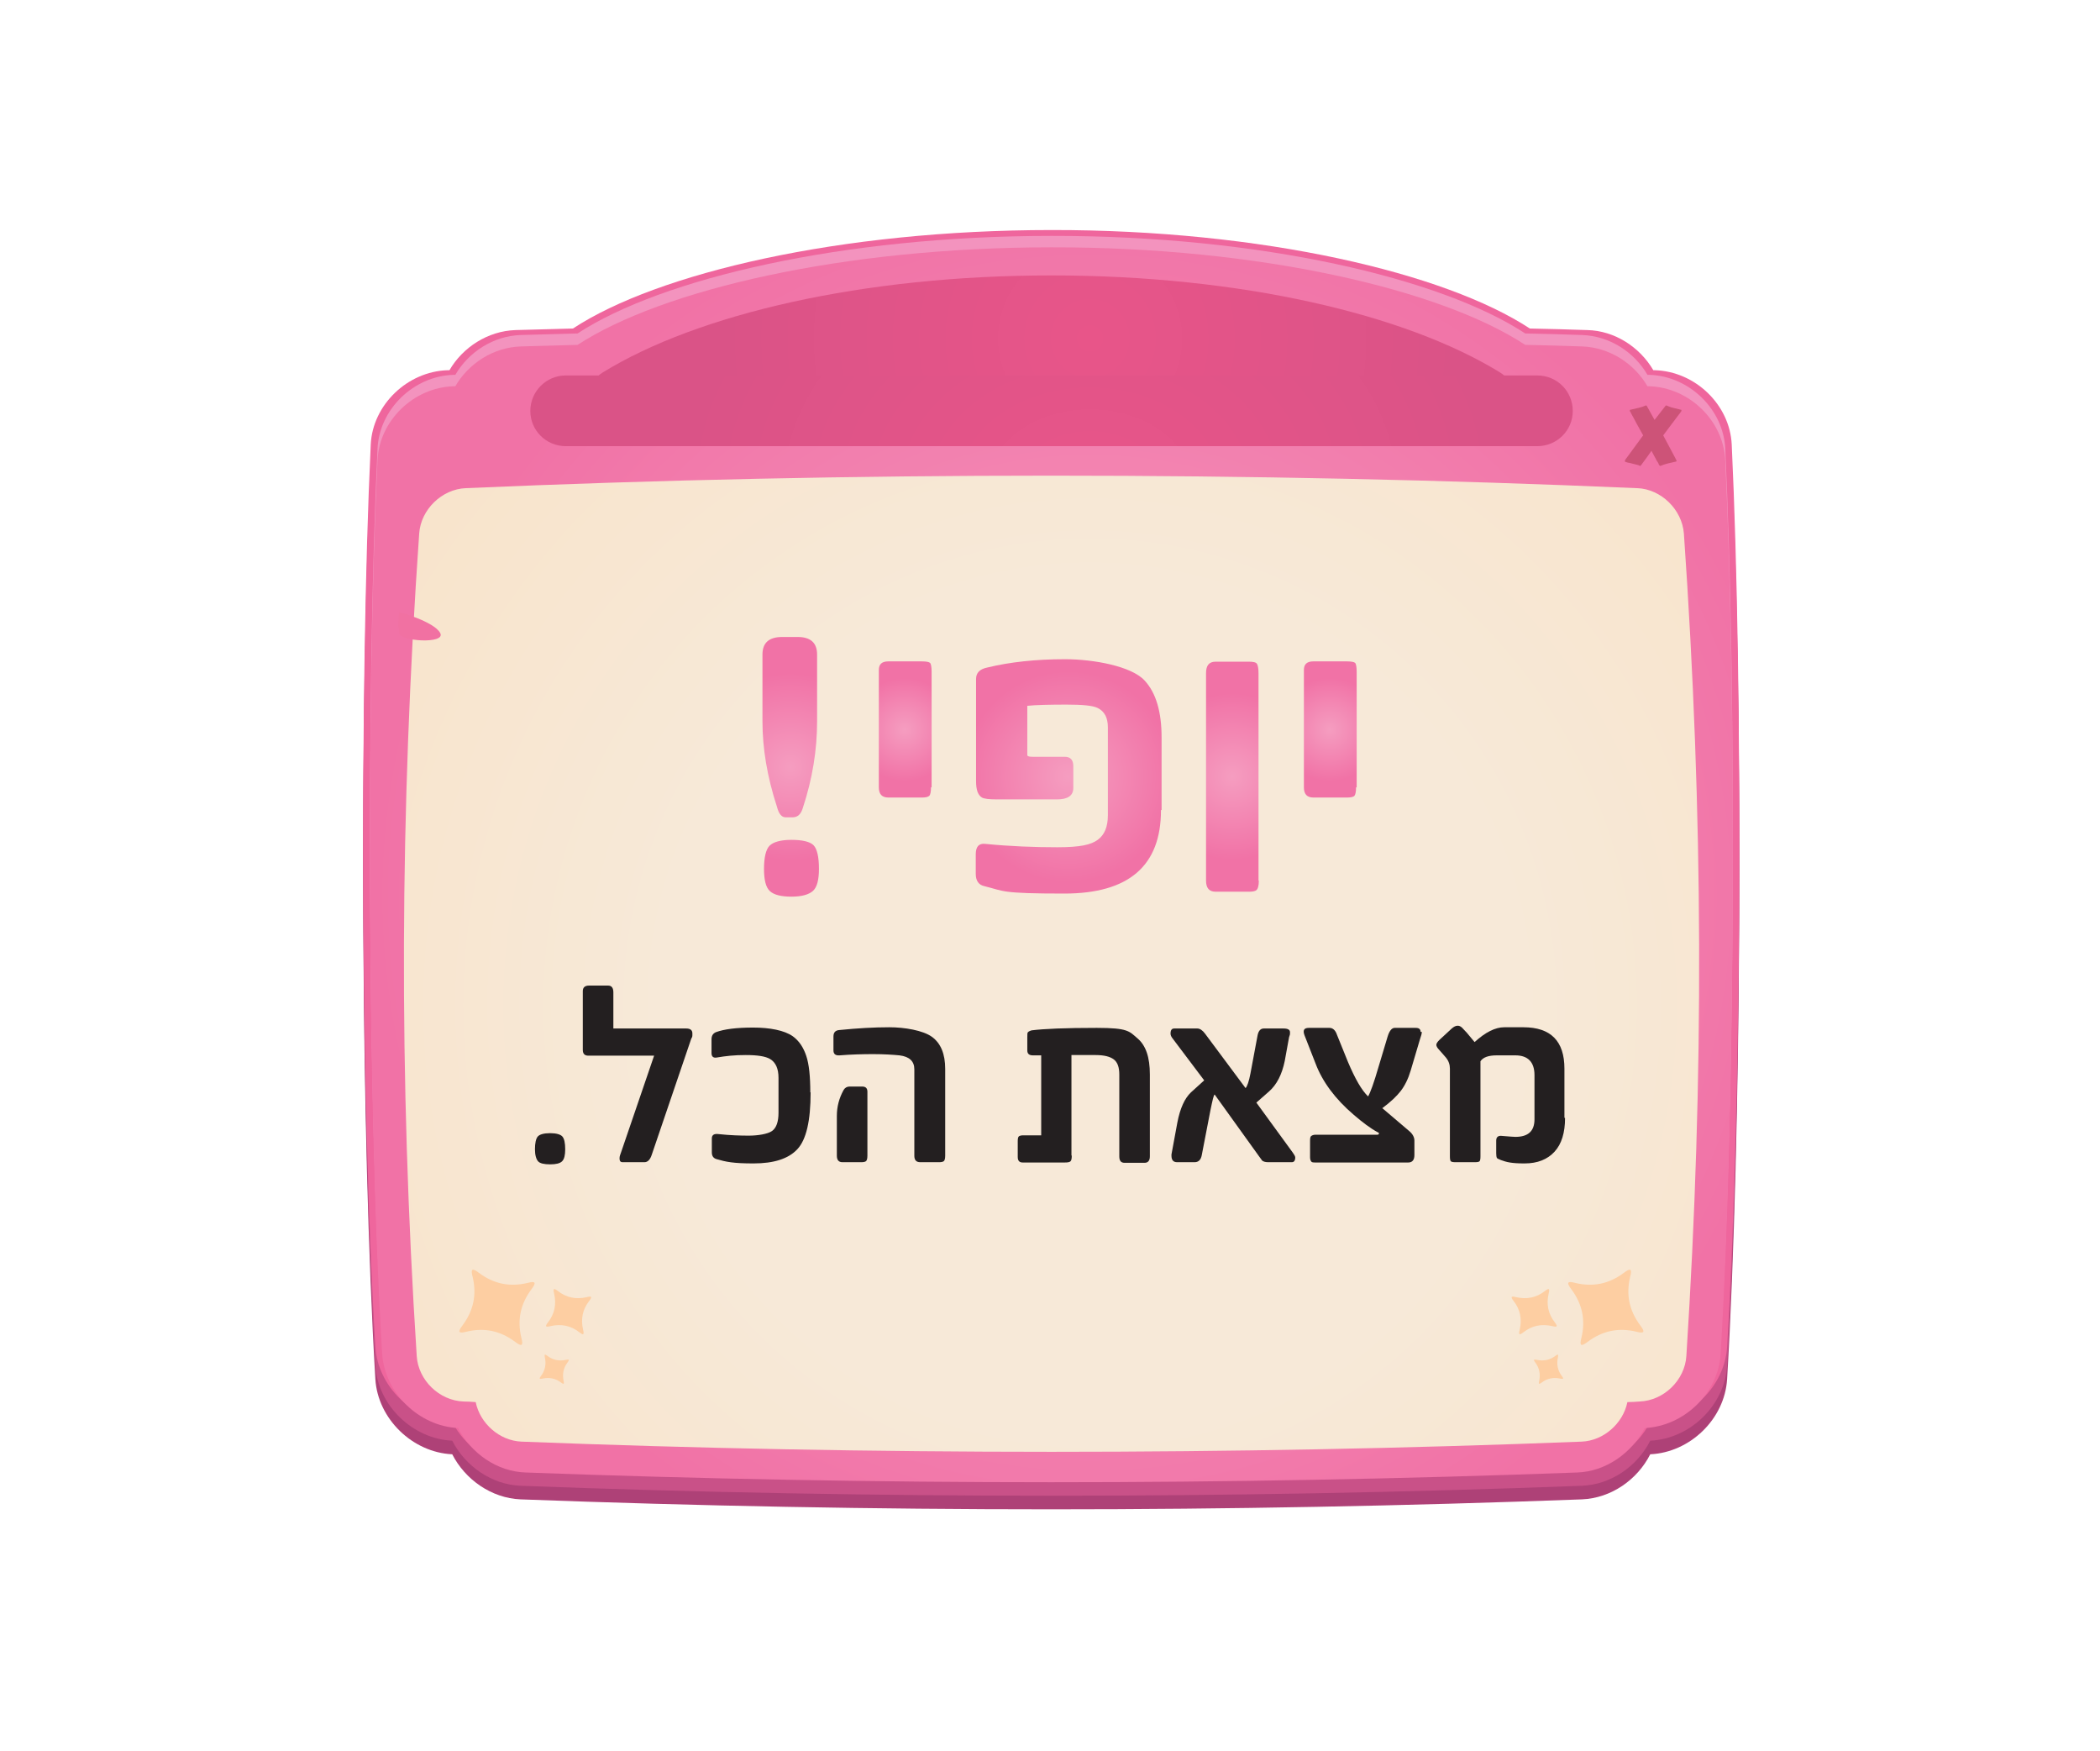
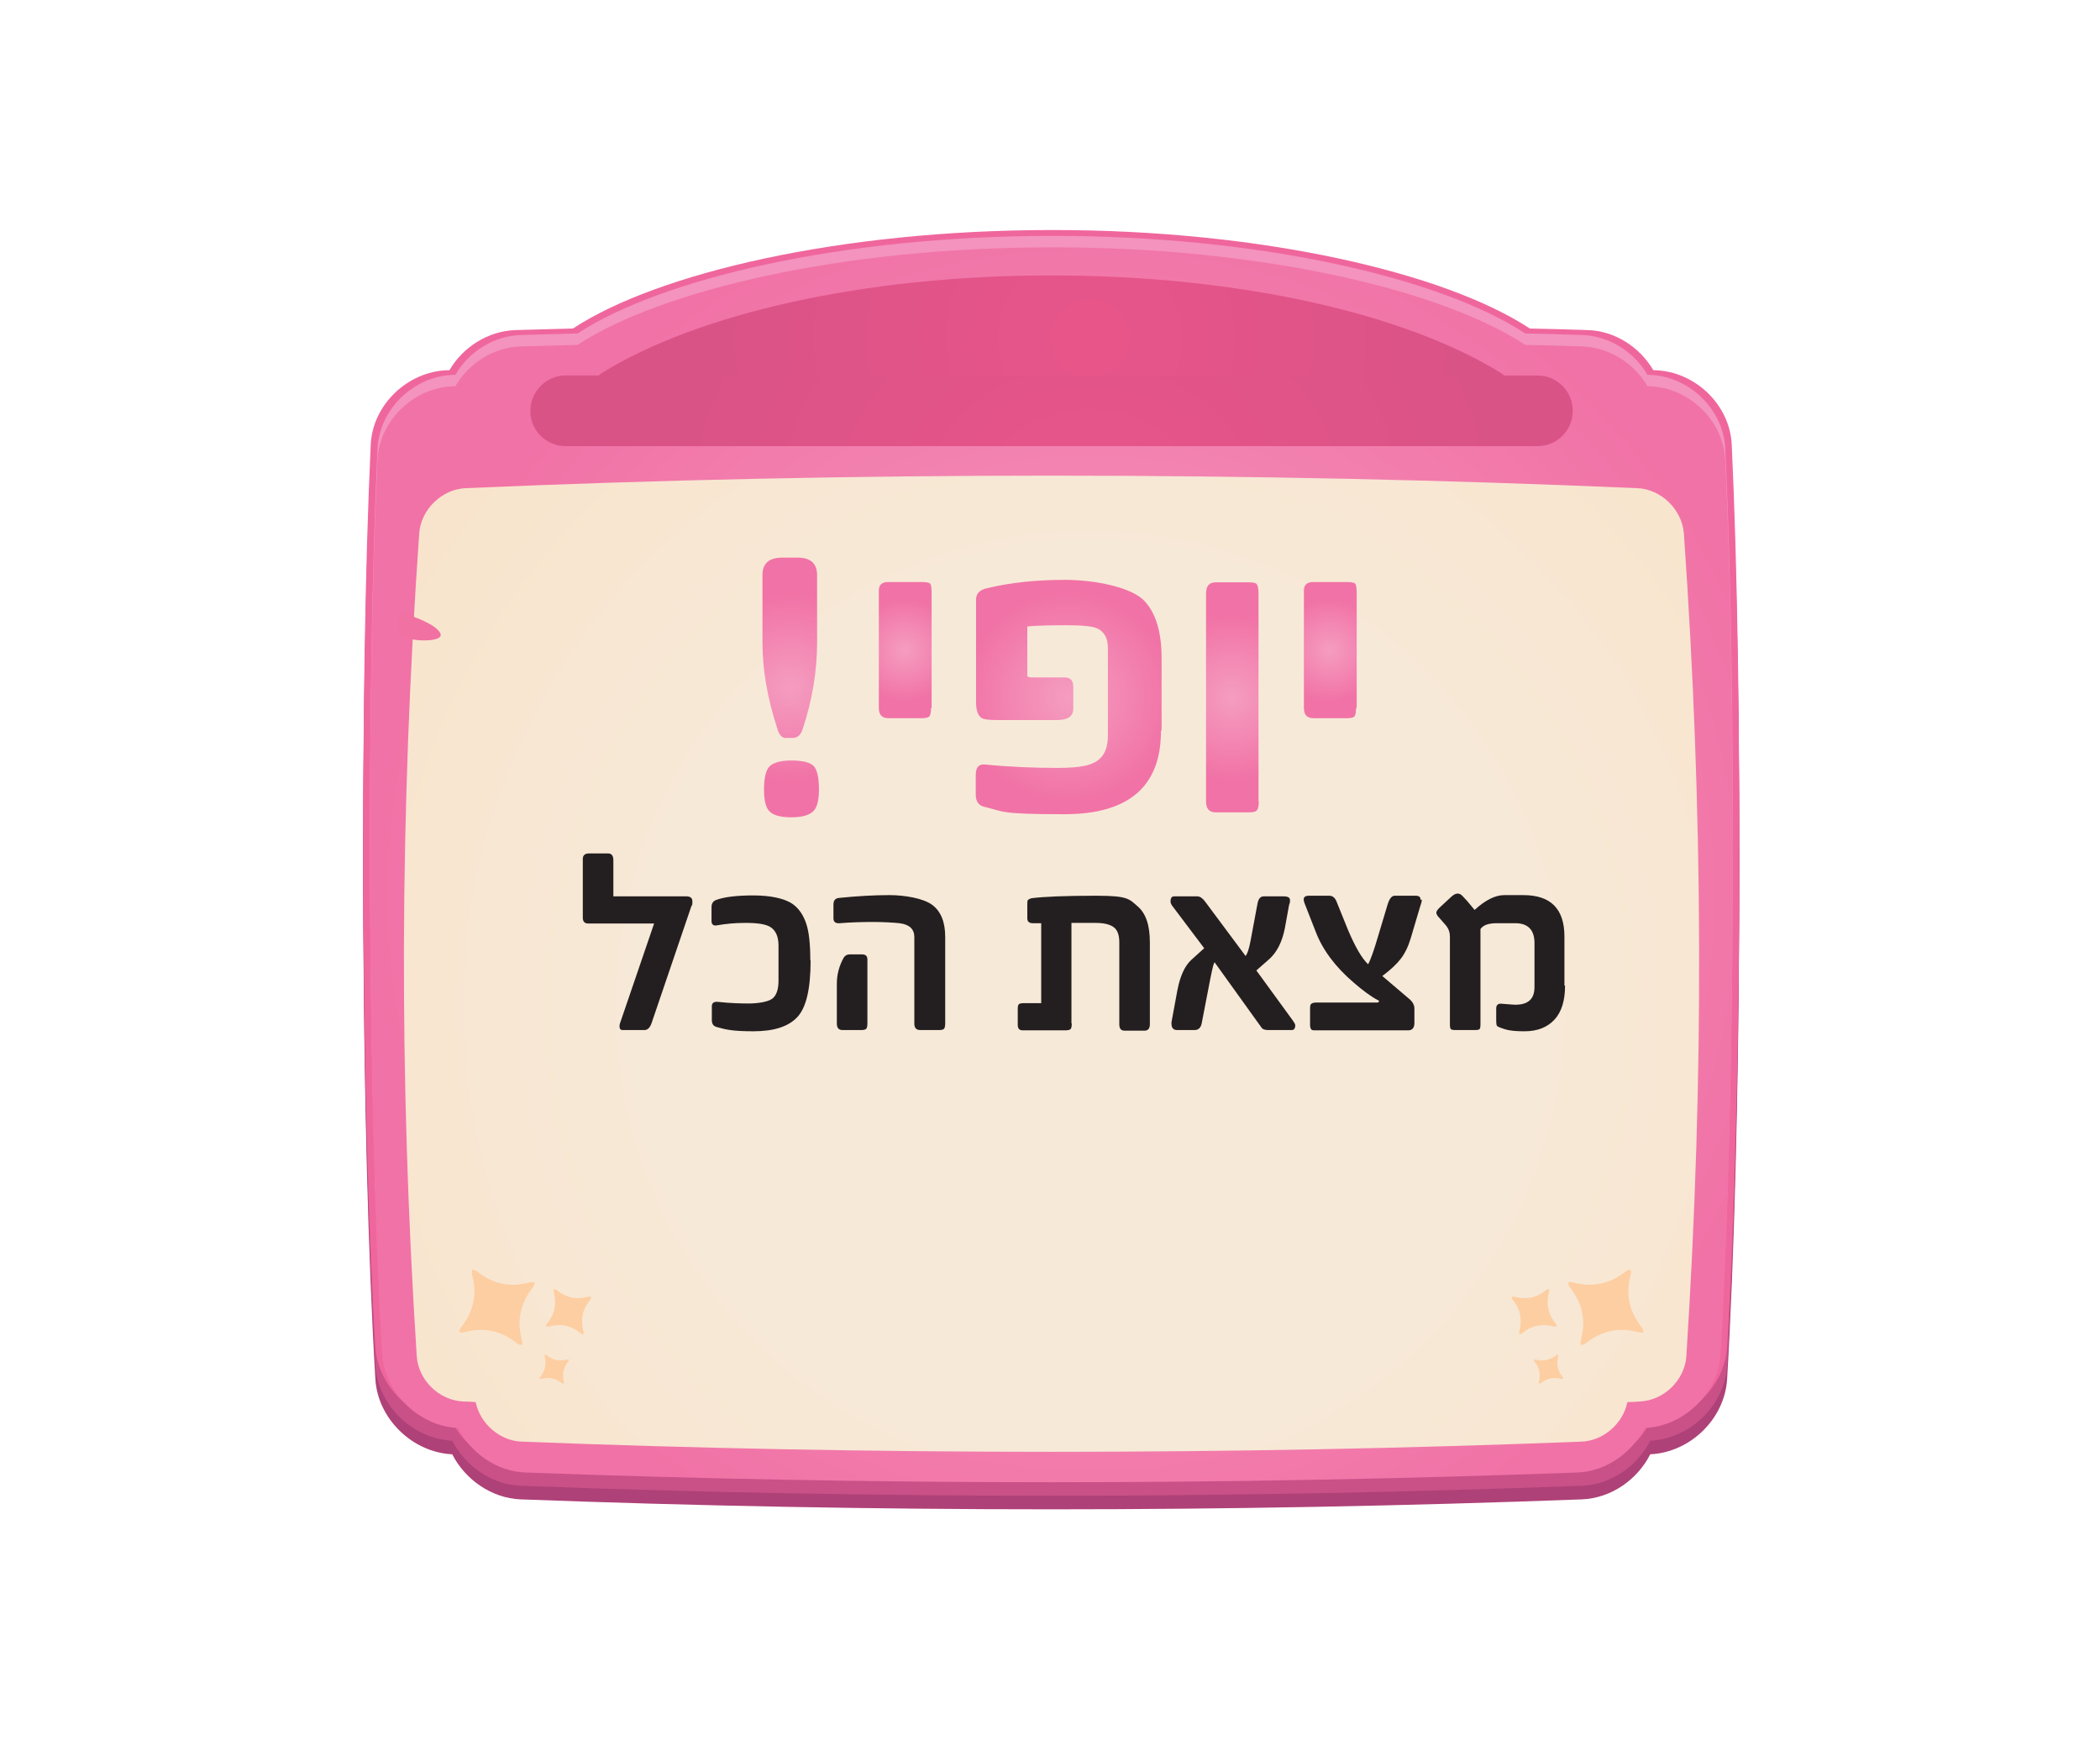
- <svg xmlns="http://www.w3.org/2000/svg" xmlns:xlink="http://www.w3.org/1999/xlink" id="Layer_1" version="1.1" viewBox="0 0 680.3 566.9">
+ <svg xmlns="http://www.w3.org/2000/svg" id="Layer_1" version="1.1" viewBox="0 0 680.3 566.9">
  <defs>
    <radialGradient id="radial-gradient" cx="853.6" cy="628.3" fx="853.6" fy="628.3" r="579.9" gradientTransform="translate(11.7 38.9) scale(.4)" gradientUnits="userSpaceOnUse">
      <stop offset="0" stop-color="#f59dc0" />
      <stop offset="1" stop-color="#f172a6" />
    </radialGradient>
    <radialGradient id="radial-gradient1" cx="853.6" cy="176.8" fx="853.6" fy="176.8" r="298.2" gradientTransform="translate(11.7 38.9) scale(.4)" gradientUnits="userSpaceOnUse">
      <stop offset="0" stop-color="#e85589" />
      <stop offset="1" stop-color="#da5387" />
    </radialGradient>
    <radialGradient id="radial-gradient2" cx="850.3" cy="2091.1" fx="850.3" fy="2091.1" r="330.2" gradientTransform="translate(13 -470) scale(.4 .3)" gradientUnits="userSpaceOnUse">
      <stop offset="0" stop-color="#e85589" />
      <stop offset="1" stop-color="#da5387" />
    </radialGradient>
    <radialGradient id="radial-gradient3" cx="853.6" cy="716.7" fx="853.6" fy="716.7" r="864.1" gradientTransform="translate(11.7 38.9) scale(.4)" gradientUnits="userSpaceOnUse">
      <stop offset=".4" stop-color="#f7e9d8" />
      <stop offset="1" stop-color="#f9e1c4" />
    </radialGradient>
-     <radialGradient id="radial-gradient4" cx="256.1" cy="248.4" fx="256.1" fy="248.4" r="30.4" gradientUnits="userSpaceOnUse">
+     <radialGradient id="radial-gradient4" cx="256.1" cy="222.7" fx="256.1" fy="222.7" r="30.4" gradientTransform="translate(0 0)" gradientUnits="userSpaceOnUse">
      <stop offset="0" stop-color="#f59dc0" />
      <stop offset="1" stop-color="#f172a6" />
    </radialGradient>
-     <radialGradient id="radial-gradient5" cx="293.1" cy="236.3" fx="293.1" fy="236.3" r="16.7" xlink:href="#radial-gradient4" />
-     <radialGradient id="radial-gradient6" cx="346.1" cy="251.5" fx="346.1" fy="251.5" r="34.2" xlink:href="#radial-gradient4" />
-     <radialGradient id="radial-gradient7" cx="399.2" cy="251.5" fx="399.2" fy="251.5" r="27" xlink:href="#radial-gradient4" />
-     <radialGradient id="radial-gradient8" cx="430.8" cy="236.3" fx="430.8" fy="236.3" r="16.7" xlink:href="#radial-gradient4" />
+     <radialGradient id="radial-gradient5" cx="293.1" cy="210.6" fx="293.1" fy="210.6" r="16.7" gradientTransform="translate(0 0)" gradientUnits="userSpaceOnUse">
+       <stop offset="0" stop-color="#f59dc0" />
+       <stop offset="1" stop-color="#f172a6" />
+     </radialGradient>
+     <radialGradient id="radial-gradient6" cx="346.1" cy="225.8" fx="346.1" fy="225.8" r="34.2" gradientTransform="translate(0 0)" gradientUnits="userSpaceOnUse">
+       <stop offset="0" stop-color="#f59dc0" />
+       <stop offset="1" stop-color="#f172a6" />
+     </radialGradient>
+     <radialGradient id="radial-gradient7" cx="399.2" cy="225.9" fx="399.2" fy="225.9" r="27" gradientTransform="translate(0 0)" gradientUnits="userSpaceOnUse">
+       <stop offset="0" stop-color="#f59dc0" />
+       <stop offset="1" stop-color="#f172a6" />
+     </radialGradient>
+     <radialGradient id="radial-gradient8" cx="430.8" cy="210.6" fx="430.8" fy="210.6" r="16.7" gradientTransform="translate(0 0)" gradientUnits="userSpaceOnUse">
+       <stop offset="0" stop-color="#f59dc0" />
+       <stop offset="1" stop-color="#f172a6" />
+     </radialGradient>
  </defs>
  <path d="M536.2,130.4h-.6c-4.4-7.5-12.5-12.8-21.4-13-6.2-.2-12.4-.4-18.6-.5-27.4-18-86.7-32-155-31.9-68.3,0-127.6,13.9-155,31.9-6.2.2-12.4.3-18.6.5-9,.3-17.1,5.6-21.4,13h-.6c-13,.4-24.3,11.2-24.9,24.1-3.7,78.6-3.2,213.7,1.5,292.2.8,12.8,12,23.7,24.9,24.3,4.2,8.2,12.7,14.2,22.1,14.6,114.6,4.3,229.3,4.3,343.9,0,9.4-.4,17.9-6.3,22.1-14.6,12.9-.6,24.1-11.4,24.9-24.3,4.7-78.6,5.2-213.7,1.5-292.2-.6-12.9-11.8-23.7-24.9-24.1h.1Z" fill="#ae4177" />
  <path d="M536.2,126h-.6c-4.4-7.5-12.5-12.8-21.4-13-6.2-.2-12.4-.4-18.6-.5-27.4-18-86.7-32-155-31.9-68.3,0-127.6,13.9-155,31.9-6.2.2-12.4.3-18.6.5-9,.3-17.1,5.6-21.4,13h-.6c-13,.4-24.3,11.2-24.9,24.1-3.7,78.6-3.2,213.7,1.5,292.2.8,12.8,12,23.7,24.9,24.3,4.2,8.2,12.7,14.2,22.1,14.6,114.6,4.3,229.3,4.3,343.9,0,9.4-.4,17.9-6.3,22.1-14.6,12.9-.6,24.1-11.4,24.9-24.3,4.7-78.6,5.2-213.7,1.5-292.2-.6-12.9-11.8-23.7-24.9-24.1h.1Z" fill="#c95188" />
  <path d="M536.2,119.9h-.6c-4.4-7.5-12.5-12.8-21.4-13-6.2-.2-12.4-.4-18.6-.5-27.4-18-86.7-32-155-31.9-68.3,0-127.6,13.9-155,31.9-6.2.2-12.4.3-18.6.5-9,.3-17.1,5.6-21.4,13h-.6c-13,.4-24.3,11.2-24.9,24.1-3.7,78.6-3.2,213.7,1.5,292.2.8,12.8,12,23.7,24.9,24.3,4.2,8.2,12.7,14.2,22.1,14.6,114.6,4.3,229.3,4.3,343.9,0,9.4-.4,17.9-6.3,22.1-14.6,12.9-.6,24.1-11.4,24.9-24.3,4.7-78.6,5.2-213.7,1.5-292.2-.6-12.9-11.8-23.7-24.9-24.1h.1Z" fill="#ef669d" />
  <path d="M534.3,121.4h-.6c-4.3-7.4-12.3-12.6-21.2-12.9-6.1-.2-12.3-.4-18.4-.5-27.2-17.9-85.9-31.7-153.5-31.6-67.6,0-126.3,13.8-153.5,31.6-6.1.2-12.3.3-18.4.5-8.9.3-16.9,5.5-21.2,12.9h-.6c-12.9.4-24,11.1-24.6,23.9-3.7,77.8-3.2,211.6,1.5,289.4.8,12.7,11.9,23.5,24.6,24.1,4.2,8.2,12.6,14.1,21.9,14.4,113.5,4.2,227,4.2,340.6,0,9.3-.3,17.7-6.3,21.9-14.4,12.8-.6,23.9-11.3,24.6-24.1,4.7-77.8,5.2-211.6,1.5-289.4-.6-12.8-11.7-23.5-24.6-23.9h0Z" fill="#f393be" />
  <path d="M534.3,125.1h-.6c-4.3-7.4-12.3-12.6-21.2-12.9-6.1-.2-12.3-.4-18.4-.5-27.2-17.9-85.9-31.7-153.5-31.6-67.6,0-126.3,13.8-153.5,31.6-6.1.2-12.3.3-18.4.5-8.9.3-16.9,5.5-21.2,12.9h-.6c-12.9.4-24,11.1-24.6,23.9-3.7,77.8-3.2,211.6,1.5,289.4.8,12.7,11.9,23.5,24.6,24.1,4.2,8.2,12.6,14.1,21.9,14.4,113.5,4.2,227,4.2,340.6,0,9.3-.3,17.7-6.3,21.9-14.4,12.8-.6,23.9-11.3,24.6-24.1,4.7-77.8,5.2-211.6,1.5-289.4-.6-12.8-11.7-23.5-24.6-23.9h0Z" fill="url(#radial-gradient)" />
  <path d="M480.9,142.9H200.3c-10.8,0-14.5-16.4-5-22.3,30.7-18.9,84.3-31.4,145.3-31.4s114.6,12.5,145.3,31.4c9.5,5.9,5.9,22.3-5,22.3h0Z" fill="url(#radial-gradient1)" />
  <path d="M183.3,121.6h314.7c6.4,0,11.5,5.1,11.5,11.5h0c0,6.3-5.1,11.4-11.5,11.4H183.3c-6.4,0-11.5-5.1-11.5-11.4h0c0-6.3,5.1-11.5,11.5-11.5Z" fill="url(#radial-gradient2)" />
-   <path d="M537.5,150.7s0-.2-.2-.4c0-.3-.3-.6-.6-1.1-.2-.4-.5-1-.8-1.5-.3-.6-.6-1.1-.9-1.7-.4.6-.8,1.1-1.2,1.7-.4.6-.8,1.1-1.1,1.5s-.6.8-.8,1.1-.3.4-.3.4c0,.1-.2.2-.3.2h0c-.3-.2-.7-.3-1.1-.4l-1.2-.3-1.2-.3c-.4,0-.8-.2-1.2-.3,0,0-.2,0-.2-.2v-.3c0-.1.2-.3.4-.6l5.5-7.5c-.7-1.2-1.3-2.4-2-3.6-.6-1.2-1.3-2.4-2-3.7,0-.2-.2-.4-.3-.5v-.3c0-.1,0-.2.2-.2.8-.2,1.7-.4,2.6-.6.9-.2,1.7-.5,2.4-.8h0s.2,0,.3.2l2.5,4.5,3.5-4.5c0-.1.2-.2.3-.2h0c.7.3,1.4.6,2.3.8l2.4.6s.2,0,.2.1v.3c0,.1-.2.3-.4.6-1,1.3-1.9,2.5-2.8,3.7-.9,1.2-1.8,2.4-2.7,3.6l4,7.5c0,.2.2.4.3.5v.3c0,.1,0,.2-.2.2-.8.2-1.7.4-2.6.6-.9.2-1.7.5-2.4.8h0s-.2,0-.3-.2h-.1Z" fill="#cd5378" />
  <path d="M530.2,158.1c-124-5.4-255.3-5.4-379.3,0-7.8.3-14.6,7-15.1,14.7-6.3,90.4-6.6,176-.8,266.4.5,7.8,7.3,14.4,15.1,14.7,1.3,0,2.6.1,4,.2,1.4,6.9,7.7,12.5,14.8,12.8,112.1,4.4,231.4,4.4,343.5,0,7.1-.3,13.4-5.9,14.8-12.8,1.3,0,2.6-.1,4-.2,7.8-.3,14.6-6.9,15.1-14.7,5.8-90.4,5.5-176-.8-266.4-.6-7.8-7.4-14.4-15.1-14.7h-.2Z" fill="url(#radial-gradient3)" />
  <path d="M129.3,198.2s11.3,3.1,13.3,6.8-13.4,2.7-13.3,0c0-2.7-.7-.5,0-6.8Z" fill="#f171a2" />
  <g>
    <path d="M528.1,413.5c-1.4,5.8-.3,11,3.3,15.8,1.6,2.1,1.3,2.7-1.3,2-5.8-1.4-11-.3-15.8,3.3-2.1,1.6-2.7,1.3-2-1.3,1.4-5.8.3-11-3.3-15.8-1.6-2.1-1.3-2.7,1.3-2,5.8,1.4,11,.3,15.8-3.3,2.1-1.6,2.7-1.3,2,1.3Z" fill="#fdcea2" />
    <path d="M501.7,418.9c-.8,3.5-.2,6.6,2,9.4,1,1.3.8,1.6-.8,1.2-3.5-.8-6.6-.2-9.4,2-1.3,1-1.6.8-1.2-.8.8-3.5.2-6.6-2-9.4-1-1.3-.8-1.6.8-1.2,3.5.8,6.6.2,9.4-2,1.3-1,1.6-.8,1.2.8Z" fill="#fdcea2" />
    <path d="M504.7,439.6c-.5,2.2-.1,4.3,1.3,6.1.6.8.5,1-.5.8-2.2-.5-4.3-.1-6.1,1.3-.8.6-1,.5-.8-.5.5-2.2.1-4.3-1.3-6.1-.6-.8-.5-1,.5-.8,2.2.5,4.3.1,6.1-1.3.8-.6,1-.5.8.5Z" fill="#fdcea2" />
  </g>
  <g>
    <path d="M153.1,413.5c1.4,5.8.3,11-3.3,15.8-1.6,2.1-1.3,2.7,1.3,2,5.8-1.4,11-.3,15.8,3.3,2.1,1.6,2.7,1.3,2-1.3-1.4-5.8-.3-11,3.3-15.8,1.6-2.1,1.3-2.7-1.3-2-5.8,1.4-11,.3-15.8-3.3-2.1-1.6-2.7-1.3-2,1.3Z" fill="#fdcea2" />
    <path d="M179.5,418.9c.8,3.5.2,6.6-2,9.4-1,1.3-.8,1.6.8,1.2,3.5-.8,6.6-.2,9.4,2,1.3,1,1.6.8,1.2-.8-.8-3.5-.2-6.6,2-9.4,1-1.3.8-1.6-.8-1.2-3.5.8-6.6.2-9.4-2-1.3-1-1.6-.8-1.2.8Z" fill="#fdcea2" />
    <path d="M176.5,439.6c.5,2.2.1,4.3-1.3,6.1-.6.8-.5,1,.5.8,2.2-.5,4.3-.1,6.1,1.3.8.6,1,.5.8-.5-.5-2.2-.1-4.3,1.3-6.1.6-.8.5-1-.5-.8-2.2.5-4.3.1-6.1-1.3-.8-.6-1-.5-.8.5Z" fill="#fdcea2" />
  </g>
-   <g>
-     <path d="M264.7,233.6c0,9.3-1.5,18.6-4.6,28-.6,2.1-1.7,3.1-3.3,3.1h-2.3c-1.3,0-2.2-1.1-2.8-3.4-3.2-9.8-4.7-19-4.7-27.7v-21.6c0-3.8,2.1-5.7,6.4-5.7h5c4.2,0,6.3,1.9,6.3,5.7v21.6ZM265.3,281.4c0,3.5-.6,5.9-1.9,7.1s-3.6,1.9-7,1.9-5.7-.6-7-1.8c-1.3-1.2-1.9-3.6-1.9-7.2s.6-6.3,1.8-7.5c1.2-1.2,3.6-1.9,7.1-1.9s6.1.6,7.2,1.8,1.7,3.7,1.7,7.6Z" fill="url(#radial-gradient4)" />
-     <path d="M301.6,255c0,1.4-.2,2.3-.5,2.7-.4.4-1.2.6-2.4.6h-10.9c-2.1,0-3.1-1.1-3.1-3.3v-38c0-1.9,1-2.8,3.1-2.8h10.8c1.5,0,2.4.2,2.7.5s.5,1.3.5,2.9v37.4Z" fill="url(#radial-gradient5)" />
-     <path d="M376.1,262.4c0,18-10.4,27-31.3,27s-19.4-.8-25.9-2.4c-1.9-.4-2.8-1.8-2.8-4v-6.3c0-2.5,1-3.6,3-3.4,8.1.8,15.9,1.1,23.4,1.1s10.9-.8,13.1-2.4,3.3-4.2,3.3-8v-28.4c0-3.2-1.1-5.2-3.3-6.3-1.6-.8-5-1.1-10.1-1.1s-10.2.1-12.7.4v16c.1.4.7.5,1.8.5h10.3c1.9,0,2.8,1,2.8,3.1v7c0,2.5-1.8,3.7-5.3,3.7h-19.5c-2.5,0-4.1-.2-4.8-.6-1.3-.8-1.9-2.5-1.9-5.3v-33.1c0-2,1.2-3.2,3.6-3.7,7.4-1.8,15.8-2.7,25.2-2.7s21.6,2.3,25.8,6.9c3.7,4,5.5,10.1,5.5,18.5v23.4Z" fill="url(#radial-gradient6)" />
-     <path d="M407.8,285.2c0,1.7-.3,2.7-.8,3.1s-1.4.5-2.5.5h-10.7c-2.1,0-3.1-1.2-3.1-3.6v-67.2c0-2.5,1-3.7,3.1-3.7h10.8c1.4,0,2.3.2,2.6.7s.5,1.5.5,3v67.2Z" fill="url(#radial-gradient7)" />
-     <path d="M439.3,255c0,1.4-.2,2.3-.5,2.7s-1.2.6-2.4.6h-10.9c-2.1,0-3.1-1.1-3.1-3.3v-38c0-1.9,1-2.8,3.1-2.8h10.8c1.5,0,2.4.2,2.7.5s.5,1.3.5,2.9v37.4Z" fill="url(#radial-gradient8)" />
-     <path d="M183.1,372.2c0,1.9-.3,3.2-1,3.9s-2,1-3.9,1-3.3-.3-3.9-1-1-2-1-3.9.3-3.4.9-4.1,2-1.1,4-1.1,3.4.4,4,1.1.9,2.1.9,4.1Z" fill="#231f20" />
-     <path d="M224,336.2l-12.9,37.9c-.5,1.5-1.3,2.3-2.3,2.3h-7.1c-.7,0-1-.4-1-1.2s.2-1.1.5-2l10.7-31.3h-21.3c-1.2,0-1.8-.6-1.8-1.9v-19c0-1.2.7-1.8,2-1.8h6.2c1.1,0,1.7.7,1.7,2.2v11.7h23.6c1.3,0,2,.5,2,1.6s0,1-.3,1.6Z" fill="#231f20" />
-     <path d="M262.6,353.8c0,9.2-1.4,15.3-4.3,18.4s-7.6,4.6-14.2,4.6-8.9-.5-12-1.4c-1-.3-1.5-1-1.5-2.2v-4.5c0-1.1.7-1.6,2.2-1.4,3.7.4,7,.5,9.8.5s6.1-.5,7.5-1.5,2.1-3,2.1-5.9v-11.3c0-3-.9-5-2.7-6.1-1.5-.9-4.1-1.3-7.9-1.3s-6.4.3-9.4.8c-1.1.2-1.7-.3-1.7-1.4v-4.5c0-1.2.5-1.9,1.4-2.3,2.7-1,6.7-1.5,12.1-1.5s10.1.9,12.8,2.8c2.1,1.5,3.5,3.7,4.4,6.4s1.3,6.7,1.3,11.8Z" fill="#231f20" />
-     <path d="M306.2,374.3c0,1-.2,1.6-.5,1.8s-.8.3-1.4.3h-6.2c-1.3,0-1.9-.7-1.9-2.1v-28c0-2.6-1.6-4.1-4.8-4.5-2.1-.2-5-.4-8.5-.4s-7.2.1-10.9.4c-1.3.1-2-.4-2-1.6v-4.5c0-1.3.6-2,1.9-2.1,5.9-.6,11.3-.9,16.2-.9s10.9,1,13.8,3.1,4.3,5.6,4.3,10.4v28.1ZM281,374.3c0,1-.2,1.6-.5,1.8s-.8.3-1.4.3h-6.2c-1.2,0-1.8-.7-1.8-2.1v-12.9c0-2.9.7-5.7,2.2-8.4.4-.7,1.1-1.1,1.9-1.1h4.1c1.2,0,1.7.6,1.7,1.7v20.7Z" fill="#231f20" />
-     <path d="M347.2,374.2c0,1-.1,1.6-.4,1.9s-.9.4-1.9.4h-13.6c-1.1,0-1.6-.6-1.6-1.8v-5.1c0-.8.1-1.4.4-1.6s.8-.3,1.4-.3h5.8v-25.9h-2.7c-1.2,0-1.8-.5-1.8-1.6v-4.3c0-.9,0-1.4.2-1.6s.5-.4,1.2-.6c3.9-.5,10.9-.8,21.1-.8s10.5,1.1,13.2,3.4,4,6.1,4,11.7v26.5c0,1.4-.6,2.1-1.7,2.1h-6.5c-1.2,0-1.7-.7-1.7-2.1v-26.5c0-2.4-.6-4-1.8-4.9s-3.1-1.4-5.9-1.4h-7.8v32.6Z" fill="#231f20" />
-     <path d="M419.6,374.8c0,1.1-.4,1.6-1.1,1.6h-7.7c-.9,0-1.5-.2-1.9-.5,0,0-.4-.5-1.1-1.5l-14.3-19.9c-.3,0-.7,1.8-1.4,5.2l-2.8,14.5c-.3,1.5-1.1,2.2-2.3,2.2h-5.7c-1.2,0-1.8-.7-1.8-2.1v-.4l1.9-10.3c.9-4.7,2.4-7.9,4.4-9.8l4.3-3.9-10.1-13.4c-.6-.7-.8-1.3-.8-1.7,0-1.2.4-1.7,1.2-1.7h7.5c.8,0,1.7.6,2.5,1.7l13.1,17.6c.5-.5,1.1-2.1,1.6-4.8l2.3-12.3c.3-1.5,1-2.2,2-2.2h6.4c1.4,0,2.1.4,2.1,1.2s0,.8-.3,1.6l-1.4,7.7c-.9,4.4-2.6,7.7-5.1,9.9l-4.1,3.6,11.8,16.2c.5.7.8,1.2.8,1.6Z" fill="#231f20" />
-     <path d="M460.6,334.2c0,.5-.2,1.3-.6,2.4l-3,10.1c-.8,2.7-1.9,4.9-3.2,6.6s-3.3,3.6-6,5.6l8.7,7.4c1.1.9,1.7,2,1.7,3.1v4.7c0,1.6-.7,2.4-2,2.4h-29.8c-.9,0-1.4,0-1.6-.3s-.4-.6-.4-1.4v-5.4c0-.8.1-1.3.4-1.5s.7-.4,1.4-.4h19.9c.4,0,.6-.1.6-.4,0-.1,0-.3-.4-.4-2.4-1.3-4.9-3.2-7.7-5.6-6.1-5.2-10.2-10.8-12.4-16.6l-3.6-9.2c-.6-1.6-.2-2.4,1.4-2.4h6.7c1,0,1.9.7,2.4,2.2l3.6,8.9c2.3,5.4,4.4,9.1,6.5,11.1.8-1.4,1.9-4.5,3.3-9.3l3-10c.6-2,1.4-2.9,2.3-2.9h6.8c1.1,0,1.6.4,1.6,1.3Z" fill="#231f20" />
-     <path d="M507,362.1c0,4.7-1.1,8.4-3.4,10.9s-5.5,3.8-9.7,3.8-5.8-.4-7.7-1.1c-.7-.3-1.2-.5-1.3-.7s-.2-.7-.2-1.5v-4.1c0-1.2.7-1.7,2-1.5,2.4.2,3.8.3,4.2.3,4.2,0,6.2-1.9,6.2-5.7v-14.3c0-4.2-2.1-6.4-6.2-6.4h-6c-2.7,0-4.4.6-5.3,1.9v30.8c0,.9-.1,1.4-.3,1.6s-.7.3-1.4.3h-6.5c-.7,0-1.2-.1-1.4-.3s-.3-.7-.3-1.6v-28.4c0-1.3-.4-2.5-1.3-3.6l-2.1-2.4c-.7-.7-1-1.3-1-1.7s.3-.9,1-1.6l4-3.7c.7-.6,1.3-.9,1.9-.9s.9.2,1.4.6l1.6,1.7c.7.8,1.5,1.8,2.5,3,3.5-3.2,6.7-4.8,9.6-4.8h6.2c8.9,0,13.3,4.5,13.3,13.4v15.9Z" fill="#231f20" />
-   </g>
+   <path d="M264.7,207.9c0,9.3-1.5,18.6-4.6,28-.6,2.1-1.7,3.1-3.3,3.1h-2.3c-1.3,0-2.2-1.1-2.8-3.4-3.2-9.8-4.7-19-4.7-27.7v-21.6c0-3.8,2.1-5.7,6.4-5.7h5c4.2,0,6.3,1.9,6.3,5.7v21.6h0ZM265.3,255.7c0,3.5-.6,5.9-1.9,7.1s-3.6,1.9-7,1.9-5.7-.6-7-1.8c-1.3-1.2-1.9-3.6-1.9-7.2s.6-6.3,1.8-7.5,3.6-1.9,7.1-1.9,6.1.6,7.2,1.8,1.7,3.7,1.7,7.6h0Z" fill="url(#radial-gradient4)" />
+   <path d="M301.6,229.3c0,1.4-.2,2.3-.5,2.7-.4.4-1.2.6-2.4.6h-10.9c-2.1,0-3.1-1.1-3.1-3.3v-38c0-1.9,1-2.8,3.1-2.8h10.8c1.5,0,2.4.2,2.7.5s.5,1.3.5,2.9v37.4h-.2Z" fill="url(#radial-gradient5)" />
+   <path d="M376.1,236.7c0,18-10.4,27-31.3,27s-19.4-.8-25.9-2.4c-1.9-.4-2.8-1.8-2.8-4v-6.3c0-2.5,1-3.6,3-3.4,8.1.8,15.9,1.1,23.4,1.1s10.9-.8,13.1-2.4,3.3-4.2,3.3-8v-28.4c0-3.2-1.1-5.2-3.3-6.3-1.6-.8-5-1.1-10.1-1.1s-10.2.1-12.7.4v16c.1.4.7.5,1.8.5h10.3c1.9,0,2.8,1,2.8,3.1v7c0,2.5-1.8,3.7-5.3,3.7h-19.5c-2.5,0-4.1-.2-4.8-.6-1.3-.8-1.9-2.5-1.9-5.3v-33.1c0-2,1.2-3.2,3.6-3.7,7.4-1.8,15.8-2.7,25.2-2.7s21.6,2.3,25.8,6.9c3.7,4,5.5,10.1,5.5,18.5v23.4h-.2Z" fill="url(#radial-gradient6)" />
+   <path d="M407.8,259.5c0,1.7-.3,2.7-.8,3.1s-1.4.5-2.5.5h-10.7c-2.1,0-3.1-1.2-3.1-3.6v-67.2c0-2.5,1-3.7,3.1-3.7h10.8c1.4,0,2.3.2,2.6.7s.5,1.5.5,3v67.2h.1Z" fill="url(#radial-gradient7)" />
+   <path d="M439.3,229.3c0,1.4-.2,2.3-.5,2.7s-1.2.6-2.4.6h-10.9c-2.1,0-3.1-1.1-3.1-3.3v-38c0-1.9,1-2.8,3.1-2.8h10.8c1.5,0,2.4.2,2.7.5s.5,1.3.5,2.9v37.4h-.2Z" fill="url(#radial-gradient8)" />
+   <path d="M224,293.4l-12.9,37.9c-.5,1.5-1.3,2.3-2.3,2.3h-7.1c-.7,0-1-.4-1-1.2s.2-1.1.5-2l10.7-31.3h-21.3c-1.2,0-1.8-.6-1.8-1.9v-19c0-1.2.7-1.8,2-1.8h6.2c1.1,0,1.7.7,1.7,2.2v11.7h23.6c1.3,0,2,.5,2,1.6s0,1-.3,1.6h0Z" fill="#231f20" />
+   <path d="M262.6,311c0,9.2-1.4,15.3-4.3,18.4s-7.6,4.6-14.2,4.6-8.9-.5-12-1.4c-1-.3-1.5-1-1.5-2.2v-4.5c0-1.1.7-1.6,2.2-1.4,3.7.4,7,.5,9.8.5s6.1-.5,7.5-1.5,2.1-3,2.1-5.9v-11.3c0-3-.9-5-2.7-6.1-1.5-.9-4.1-1.3-7.9-1.3s-6.4.3-9.4.8c-1.1.2-1.7-.3-1.7-1.4v-4.5c0-1.2.5-1.9,1.4-2.3,2.7-1,6.7-1.5,12.1-1.5s10.1.9,12.8,2.8c2.1,1.5,3.5,3.7,4.4,6.4s1.3,6.7,1.3,11.8h0Z" fill="#231f20" />
+   <path d="M306.2,331.5c0,1-.2,1.6-.5,1.8s-.8.3-1.4.3h-6.2c-1.3,0-1.9-.7-1.9-2.1v-28c0-2.6-1.6-4.1-4.8-4.5-2.1-.2-5-.4-8.5-.4s-7.2.1-10.9.4c-1.3.1-2-.4-2-1.6v-4.5c0-1.3.6-2,1.9-2.1,5.9-.6,11.3-.9,16.2-.9s10.9,1,13.8,3.1,4.3,5.6,4.3,10.4v28.1h0ZM281,331.5c0,1-.2,1.6-.5,1.8s-.8.3-1.4.3h-6.2c-1.2,0-1.8-.7-1.8-2.1v-12.9c0-2.9.7-5.7,2.2-8.4.4-.7,1.1-1.1,1.9-1.1h4.1c1.2,0,1.7.6,1.7,1.7v20.7h0Z" fill="#231f20" />
+   <path d="M347.2,331.4c0,1-.1,1.6-.4,1.9s-.9.4-1.9.4h-13.6c-1.1,0-1.6-.6-1.6-1.8v-5.1c0-.8.1-1.4.4-1.6s.8-.3,1.4-.3h5.8v-25.9h-2.7c-1.2,0-1.8-.5-1.8-1.6v-4.3c0-.9,0-1.4.2-1.6s.5-.4,1.2-.6c3.9-.5,10.9-.8,21.1-.8s10.5,1.1,13.2,3.4,4,6.1,4,11.7v26.5c0,1.4-.6,2.1-1.7,2.1h-6.5c-1.2,0-1.7-.7-1.7-2.1v-26.5c0-2.4-.6-4-1.8-4.9s-3.1-1.4-5.9-1.4h-7.8v32.6h0Z" fill="#231f20" />
+   <path d="M419.6,332c0,1.1-.4,1.6-1.1,1.6h-7.7c-.9,0-1.5-.2-1.9-.5,0,0-.4-.5-1.1-1.5l-14.3-19.9c-.3,0-.7,1.8-1.4,5.2l-2.8,14.5c-.3,1.5-1.1,2.2-2.3,2.2h-5.7c-1.2,0-1.8-.7-1.8-2.1v-.4l1.9-10.3c.9-4.7,2.4-7.9,4.4-9.8l4.3-3.9-10.1-13.4c-.6-.7-.8-1.3-.8-1.7,0-1.2.4-1.7,1.2-1.7h7.5c.8,0,1.7.6,2.5,1.7l13.1,17.6c.5-.5,1.1-2.1,1.6-4.8l2.3-12.3c.3-1.5,1-2.2,2-2.2h6.4c1.4,0,2.1.4,2.1,1.2s0,.8-.3,1.6l-1.4,7.7c-.9,4.4-2.6,7.7-5.1,9.9l-4.1,3.6,11.8,16.2c.5.7.8,1.2.8,1.6h0Z" fill="#231f20" />
+   <path d="M460.6,291.4c0,.5-.2,1.3-.6,2.4l-3,10.1c-.8,2.7-1.9,4.9-3.2,6.6s-3.3,3.6-6,5.6l8.7,7.4c1.1.9,1.7,2,1.7,3.1v4.7c0,1.6-.7,2.4-2,2.4h-29.8c-.9,0-1.4,0-1.6-.3s-.4-.6-.4-1.4v-5.4c0-.8.1-1.3.4-1.5s.7-.4,1.4-.4h19.9c.4,0,.6-.1.6-.4s0-.3-.4-.4c-2.4-1.3-4.9-3.2-7.7-5.6-6.1-5.2-10.2-10.8-12.4-16.6l-3.6-9.2c-.6-1.6-.2-2.4,1.4-2.4h6.7c1,0,1.9.7,2.4,2.2l3.6,8.9c2.3,5.4,4.4,9.1,6.5,11.1.8-1.4,1.9-4.5,3.3-9.3l3-10c.6-2,1.4-2.9,2.3-2.9h6.8c1.1,0,1.6.4,1.6,1.3h.4Z" fill="#231f20" />
+   <path d="M507,319.3c0,4.7-1.1,8.4-3.4,10.9s-5.5,3.8-9.7,3.8-5.8-.4-7.7-1.1c-.7-.3-1.2-.5-1.3-.7s-.2-.7-.2-1.5v-4.1c0-1.2.7-1.7,2-1.5,2.4.2,3.8.3,4.2.3,4.2,0,6.2-1.9,6.2-5.7v-14.3c0-4.2-2.1-6.4-6.2-6.4h-6c-2.7,0-4.4.6-5.3,1.9v30.8c0,.9-.1,1.4-.3,1.6s-.7.3-1.4.3h-6.5c-.7,0-1.2-.1-1.4-.3s-.3-.7-.3-1.6v-28.4c0-1.3-.4-2.5-1.3-3.6l-2.1-2.4c-.7-.7-1-1.3-1-1.7s.3-.9,1-1.6l4-3.7c.7-.6,1.3-.9,1.9-.9s.9.2,1.4.6l1.6,1.7c.7.8,1.5,1.8,2.5,3,3.5-3.2,6.7-4.8,9.6-4.8h6.2c8.9,0,13.3,4.5,13.3,13.4v15.9h.2,0Z" fill="#231f20" />
</svg>
